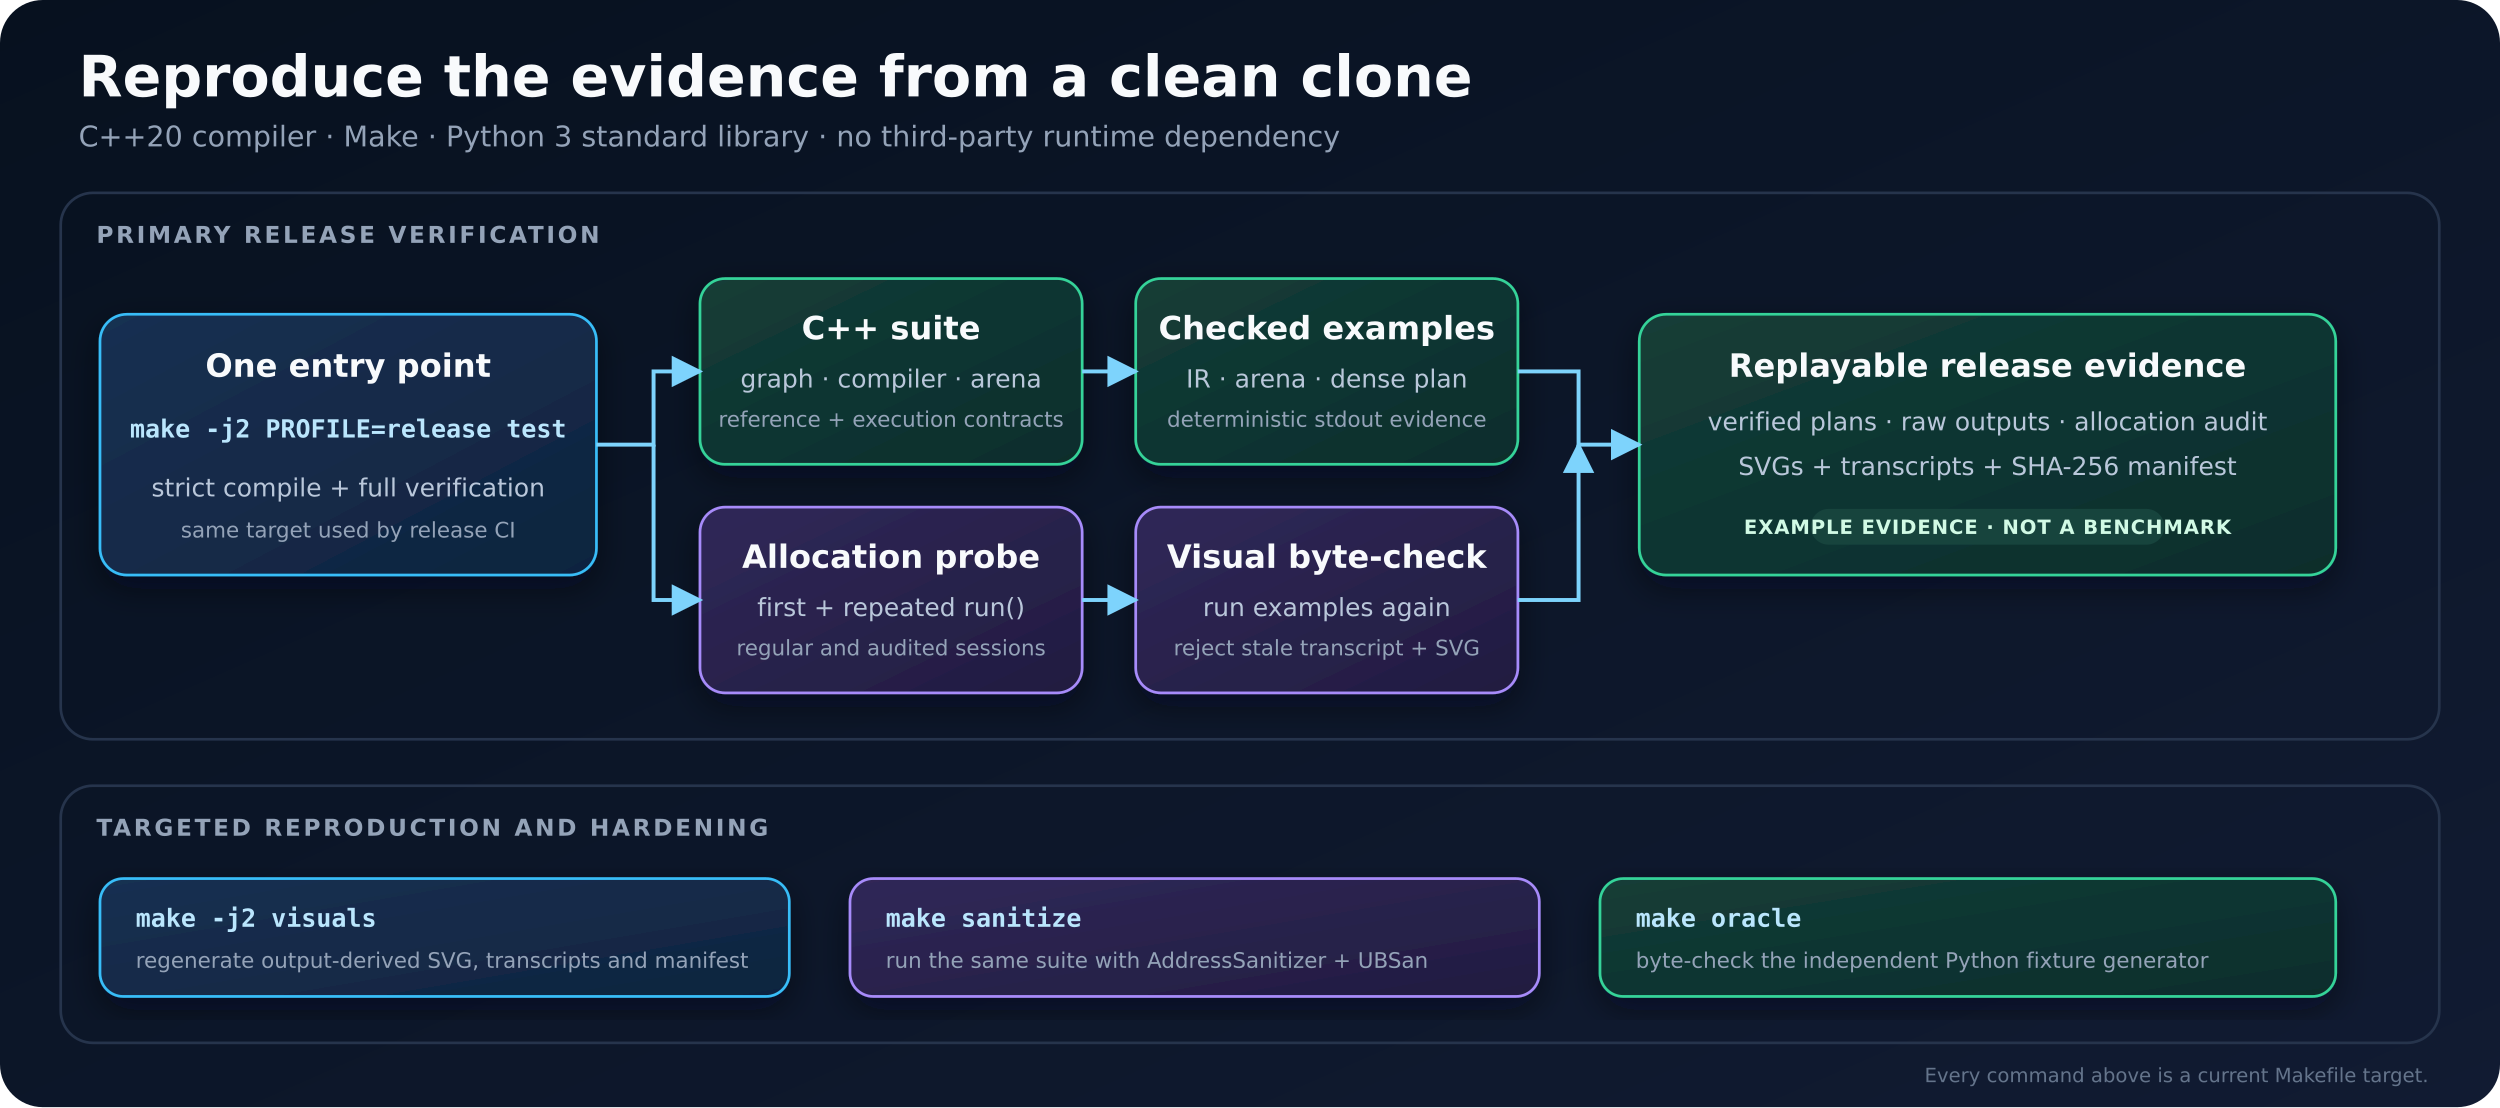
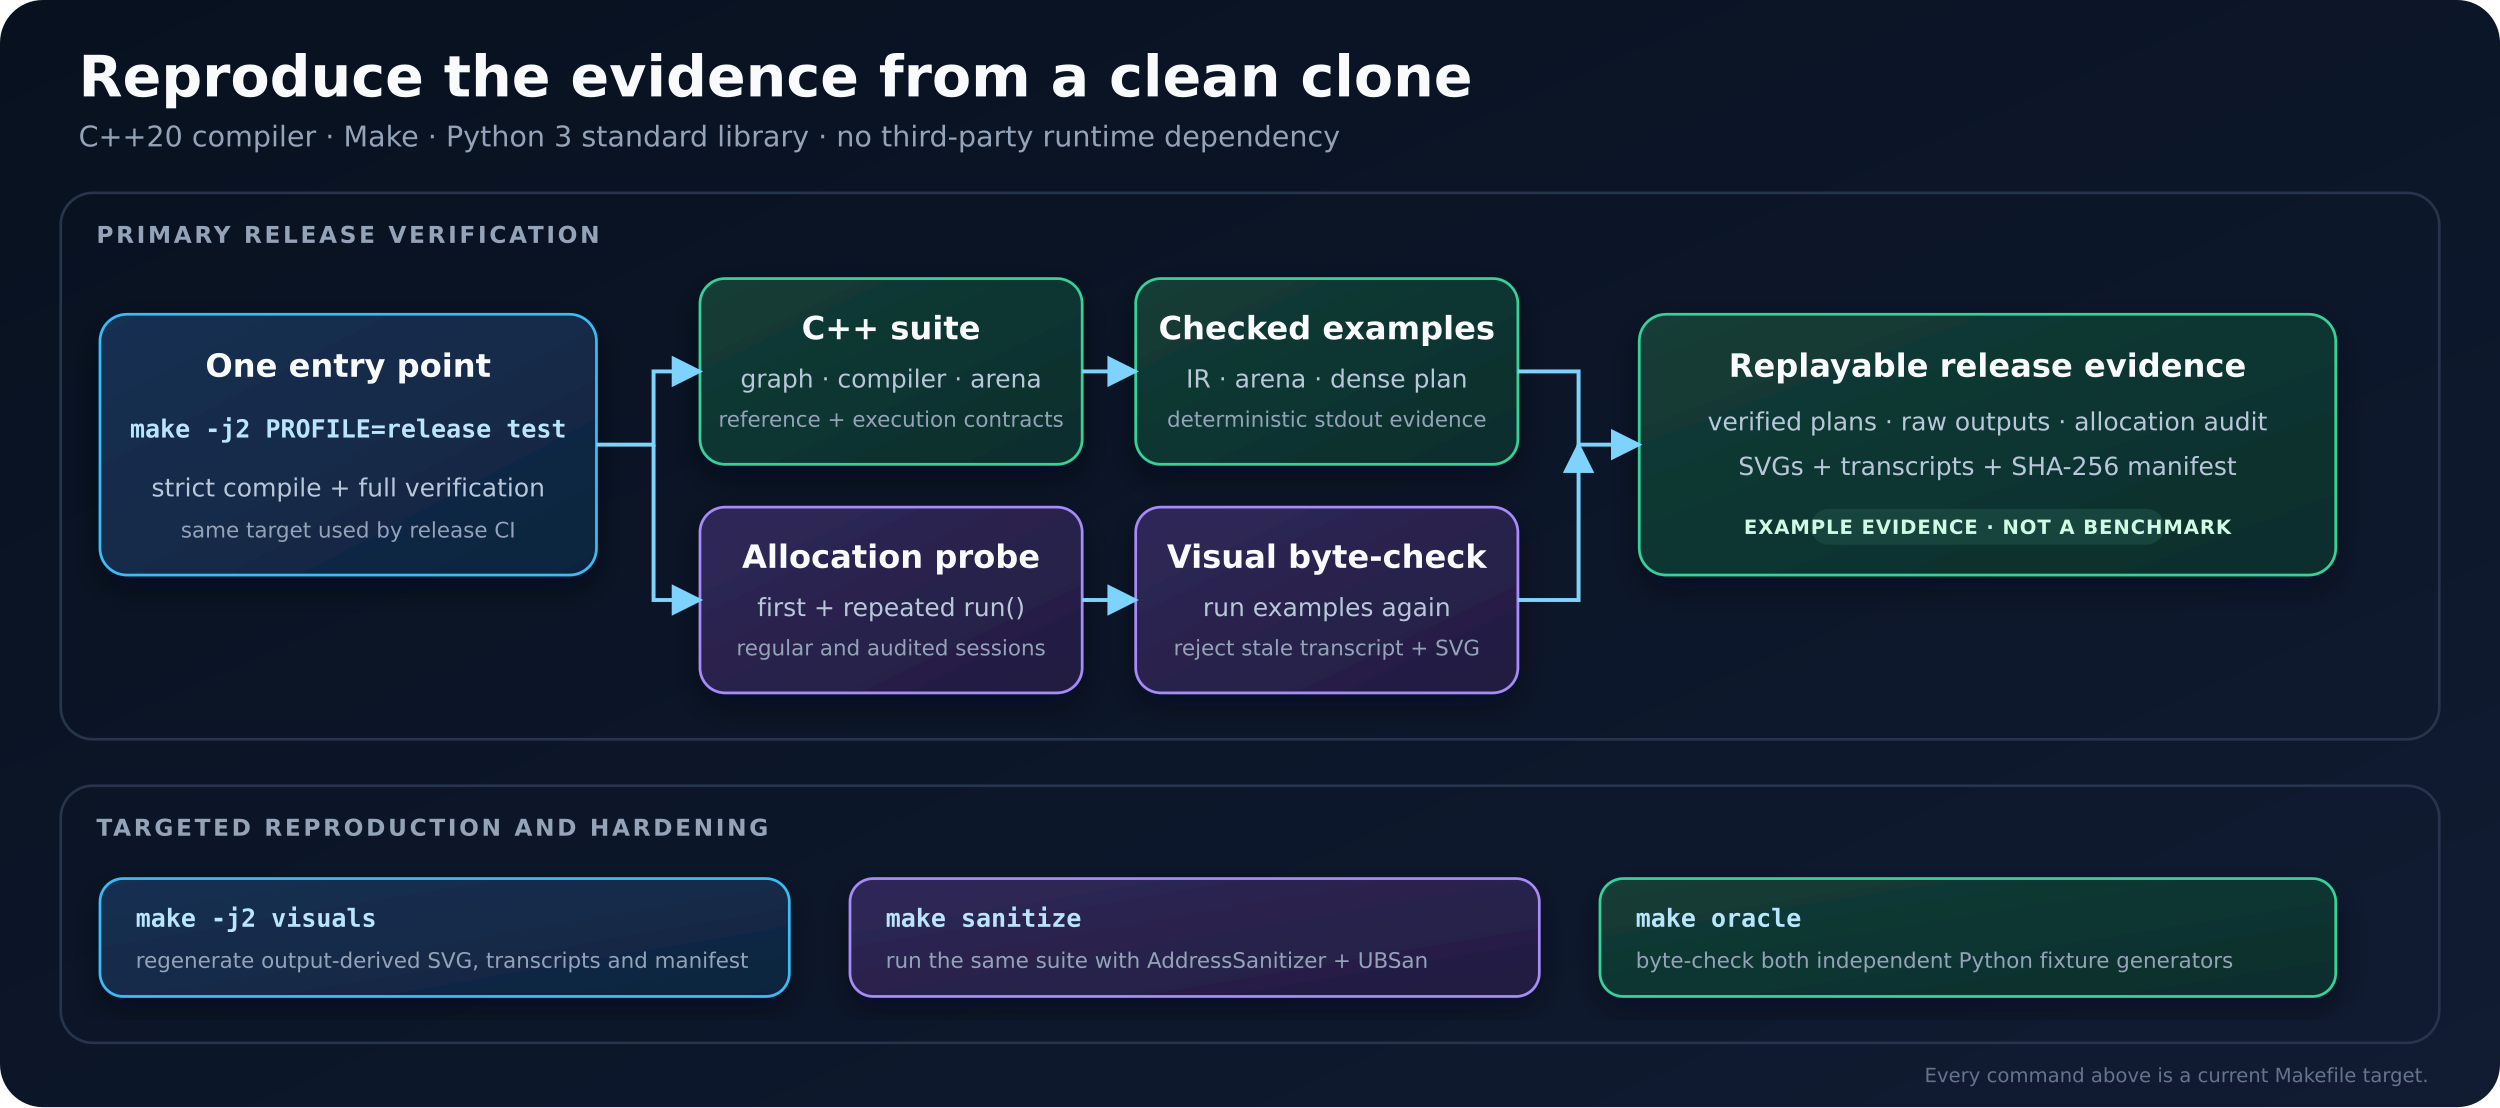
<svg xmlns="http://www.w3.org/2000/svg" width="1400" height="620" viewBox="0 0 1400 620" role="img" aria-labelledby="title desc">
  <defs>
    <linearGradient id="bg" x1="0" y1="0" x2="1" y2="1">
      <stop offset="0" stop-color="#07111f" />
      <stop offset="1" stop-color="#111b32" />
    </linearGradient>
    <linearGradient id="blue" x1="0" y1="0" x2="1" y2="1">
      <stop offset="0" stop-color="#153052" />
      <stop offset="1" stop-color="#10243e" />
    </linearGradient>
    <linearGradient id="green" x1="0" y1="0" x2="1" y2="1">
      <stop offset="0" stop-color="#123d37" />
      <stop offset="1" stop-color="#102d2c" />
    </linearGradient>
    <linearGradient id="violet" x1="0" y1="0" x2="1" y2="1">
      <stop offset="0" stop-color="#302858" />
      <stop offset="1" stop-color="#211c40" />
    </linearGradient>
    <filter id="shadow" x="-20%" y="-20%" width="140%" height="140%">
      <feDropShadow dx="0" dy="7" stdDeviation="9" flood-color="#020713" flood-opacity=".45" />
    </filter>
    <marker id="arrow" viewBox="0 0 10 10" refX="9" refY="5" markerWidth="8" markerHeight="8" orient="auto">
      <path d="M0 0 10 5 0 10z" fill="#7dd3fc" />
    </marker>
    <style>
      .title { fill: #f8fafc; font: 700 32px "DejaVu Sans", system-ui, sans-serif; }
      .subtitle { fill: #94a3b8; font: 500 16px "DejaVu Sans", system-ui, sans-serif; }
      .box { stroke-width: 1.5; filter: url(#shadow); }
      .box-title { fill: #f8fafc; font: 700 18px "DejaVu Sans", system-ui, sans-serif; }
      .copy { fill: #b9c7da; font: 500 14px "DejaVu Sans", system-ui, sans-serif; }
      .small { fill: #94a3b8; font: 500 12px "DejaVu Sans", system-ui, sans-serif; }
      .command { fill: #bae6fd; font: 700 14px "DejaVu Sans Mono", ui-monospace, monospace; }
      .edge { fill: none; stroke: #7dd3fc; stroke-width: 2.2; marker-end: url(#arrow); }
      .lane { fill: none; stroke: #26344c; stroke-width: 1.5; }
      .lane-label { fill: #94a3b8; font: 700 13px "DejaVu Sans", system-ui, sans-serif; letter-spacing: 1.5px; }
      .pill { fill: #d1fae5; font: 700 11px "DejaVu Sans", system-ui, sans-serif; letter-spacing: .5px; }
    </style>
  </defs>
  <rect width="1400" height="620" rx="24" fill="url(#bg)" />
  <text x="44" y="54" class="title">Reproduce the evidence from a clean clone</text>
  <text x="44" y="82" class="subtitle">C++20 compiler · Make · Python 3 standard library · no third-party runtime dependency</text>
  <rect x="34" y="108" width="1332" height="306" rx="18" class="lane" />
  <text x="54" y="136" class="lane-label">PRIMARY RELEASE VERIFICATION</text>
  <g>
    <rect x="56" y="176" width="278" height="146" rx="15" fill="url(#blue)" stroke="#38bdf8" class="box" />
    <text x="195" y="211" text-anchor="middle" class="box-title">One entry point</text>
    <text x="195" y="245" text-anchor="middle" class="command">make -j2 PROFILE=release test</text>
    <text x="195" y="278" text-anchor="middle" class="copy">strict compile + full verification</text>
    <text x="195" y="301" text-anchor="middle" class="small">same target used by release CI</text>
  </g>
  <g>
    <rect x="392" y="156" width="214" height="104" rx="14" fill="url(#green)" stroke="#34d399" class="box" />
    <text x="499" y="190" text-anchor="middle" class="box-title">C++ suite</text>
    <text x="499" y="217" text-anchor="middle" class="copy">graph · compiler · arena</text>
    <text x="499" y="239" text-anchor="middle" class="small">reference + execution contracts</text>
  </g>
  <g>
    <rect x="636" y="156" width="214" height="104" rx="14" fill="url(#green)" stroke="#34d399" class="box" />
    <text x="743" y="190" text-anchor="middle" class="box-title">Checked examples</text>
    <text x="743" y="217" text-anchor="middle" class="copy">IR · arena · dense plan</text>
    <text x="743" y="239" text-anchor="middle" class="small">deterministic stdout evidence</text>
  </g>
  <g>
    <rect x="392" y="284" width="214" height="104" rx="14" fill="url(#violet)" stroke="#a78bfa" class="box" />
    <text x="499" y="318" text-anchor="middle" class="box-title">Allocation probe</text>
    <text x="499" y="345" text-anchor="middle" class="copy">first + repeated run()</text>
    <text x="499" y="367" text-anchor="middle" class="small">regular and audited sessions</text>
  </g>
  <g>
    <rect x="636" y="284" width="214" height="104" rx="14" fill="url(#violet)" stroke="#a78bfa" class="box" />
    <text x="743" y="318" text-anchor="middle" class="box-title">Visual byte-check</text>
    <text x="743" y="345" text-anchor="middle" class="copy">run examples again</text>
    <text x="743" y="367" text-anchor="middle" class="small">reject stale transcript + SVG</text>
  </g>
  <g>
    <rect x="918" y="176" width="390" height="146" rx="15" fill="url(#green)" stroke="#34d399" class="box" />
    <text x="1113" y="211" text-anchor="middle" class="box-title">Replayable release evidence</text>
    <text x="1113" y="241" text-anchor="middle" class="copy">verified plans · raw outputs · allocation audit</text>
    <text x="1113" y="266" text-anchor="middle" class="copy">SVGs + transcripts + SHA-256 manifest</text>
    <rect x="1014" y="285" width="198" height="20" rx="10" fill="#17443d" />
    <text x="1113" y="299" text-anchor="middle" class="pill">EXAMPLE EVIDENCE · NOT A BENCHMARK</text>
  </g>
  <path d="M334 249 H366 V208 H392" class="edge" />
  <path d="M366 249 V336 H392" class="edge" />
  <path d="M606 208 H636" class="edge" />
  <path d="M606 336 H636" class="edge" />
  <path d="M850 208 H884 V249 H918" class="edge" />
  <path d="M850 336 H884 V249" class="edge" />
  <rect x="34" y="440" width="1332" height="144" rx="18" class="lane" />
  <text x="54" y="468" class="lane-label">TARGETED REPRODUCTION AND HARDENING</text>
  <g>
    <rect x="56" y="492" width="386" height="66" rx="13" fill="url(#blue)" stroke="#38bdf8" class="box" />
    <text x="76" y="519" class="command">make -j2 visuals</text>
    <text x="76" y="542" class="small">regenerate output-derived SVG, transcripts and manifest</text>
  </g>
  <g>
    <rect x="476" y="492" width="386" height="66" rx="13" fill="url(#violet)" stroke="#a78bfa" class="box" />
    <text x="496" y="519" class="command">make sanitize</text>
    <text x="496" y="542" class="small">run the same suite with AddressSanitizer + UBSan</text>
  </g>
  <g>
    <rect x="896" y="492" width="412" height="66" rx="13" fill="url(#green)" stroke="#34d399" class="box" />
    <text x="916" y="519" class="command">make oracle</text>
-     <text x="916" y="542" class="small">byte-check the independent Python fixture generator</text>
+     <text x="916" y="542" class="small">byte-check both independent Python fixture generators</text>
  </g>
  <text x="1360" y="606" text-anchor="end" fill="#64748b" font-family="DejaVu Sans, system-ui, sans-serif" font-size="11">Every command above is a current Makefile target.</text>
</svg>
